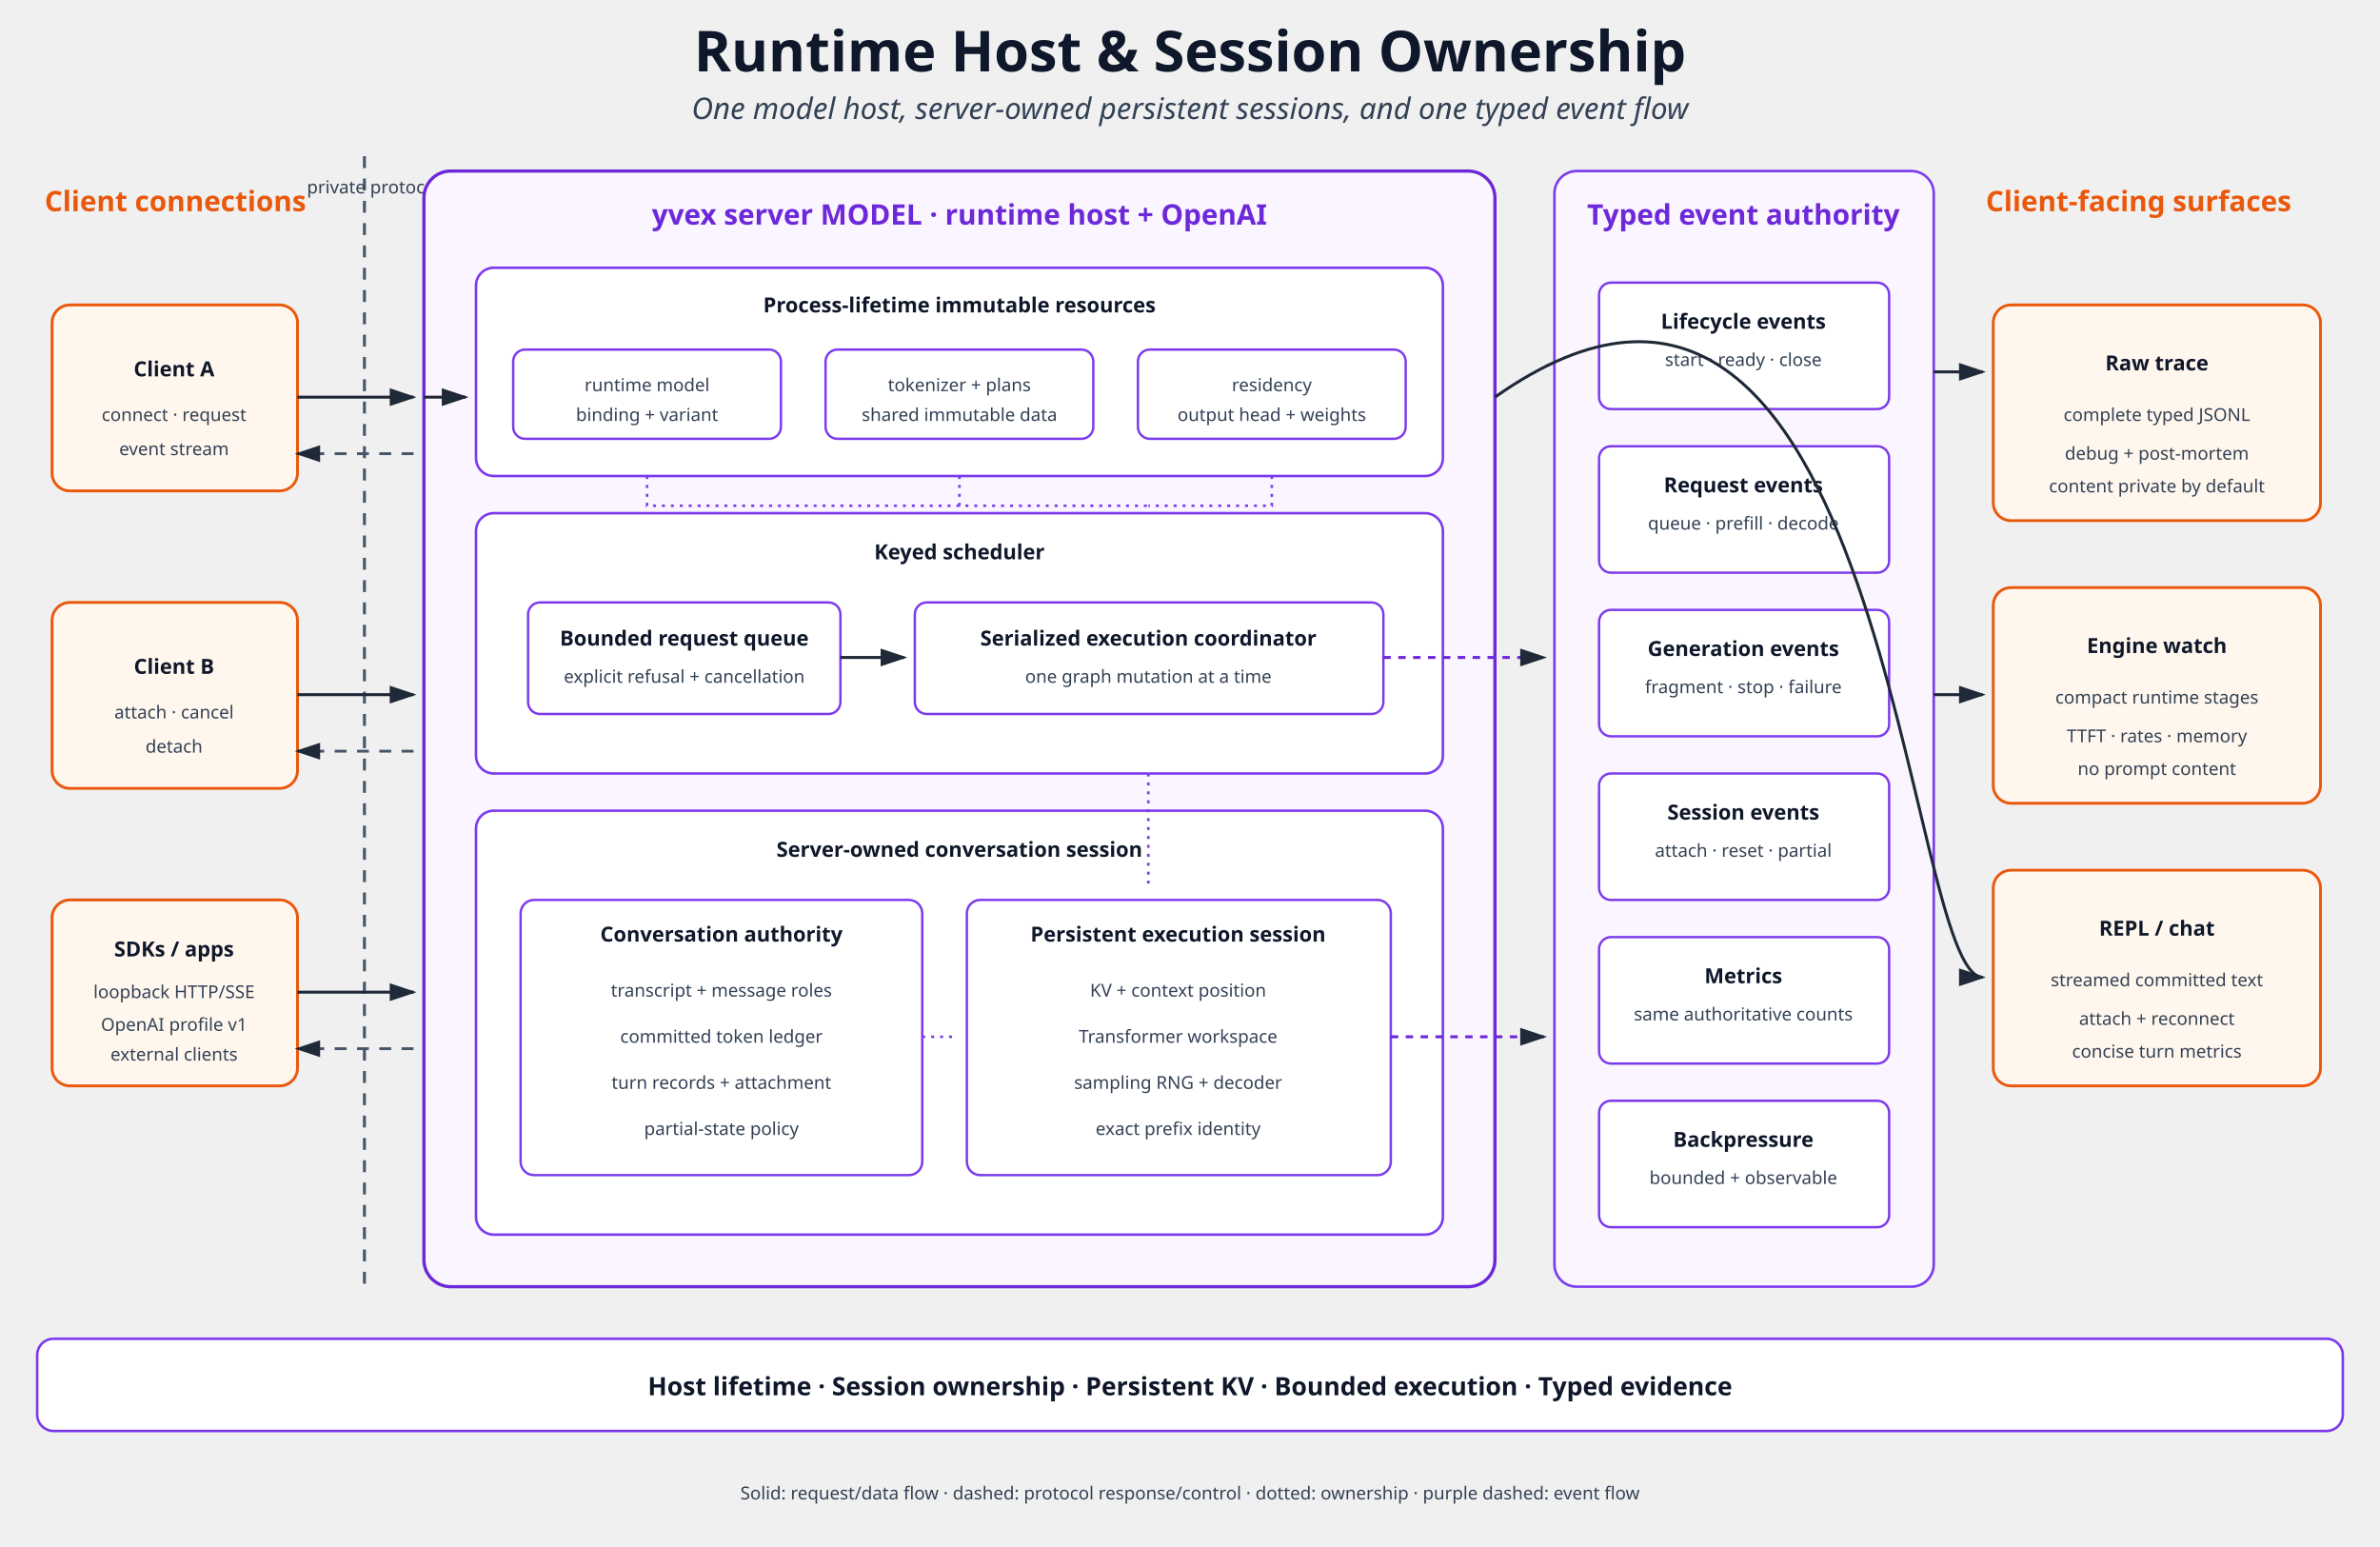
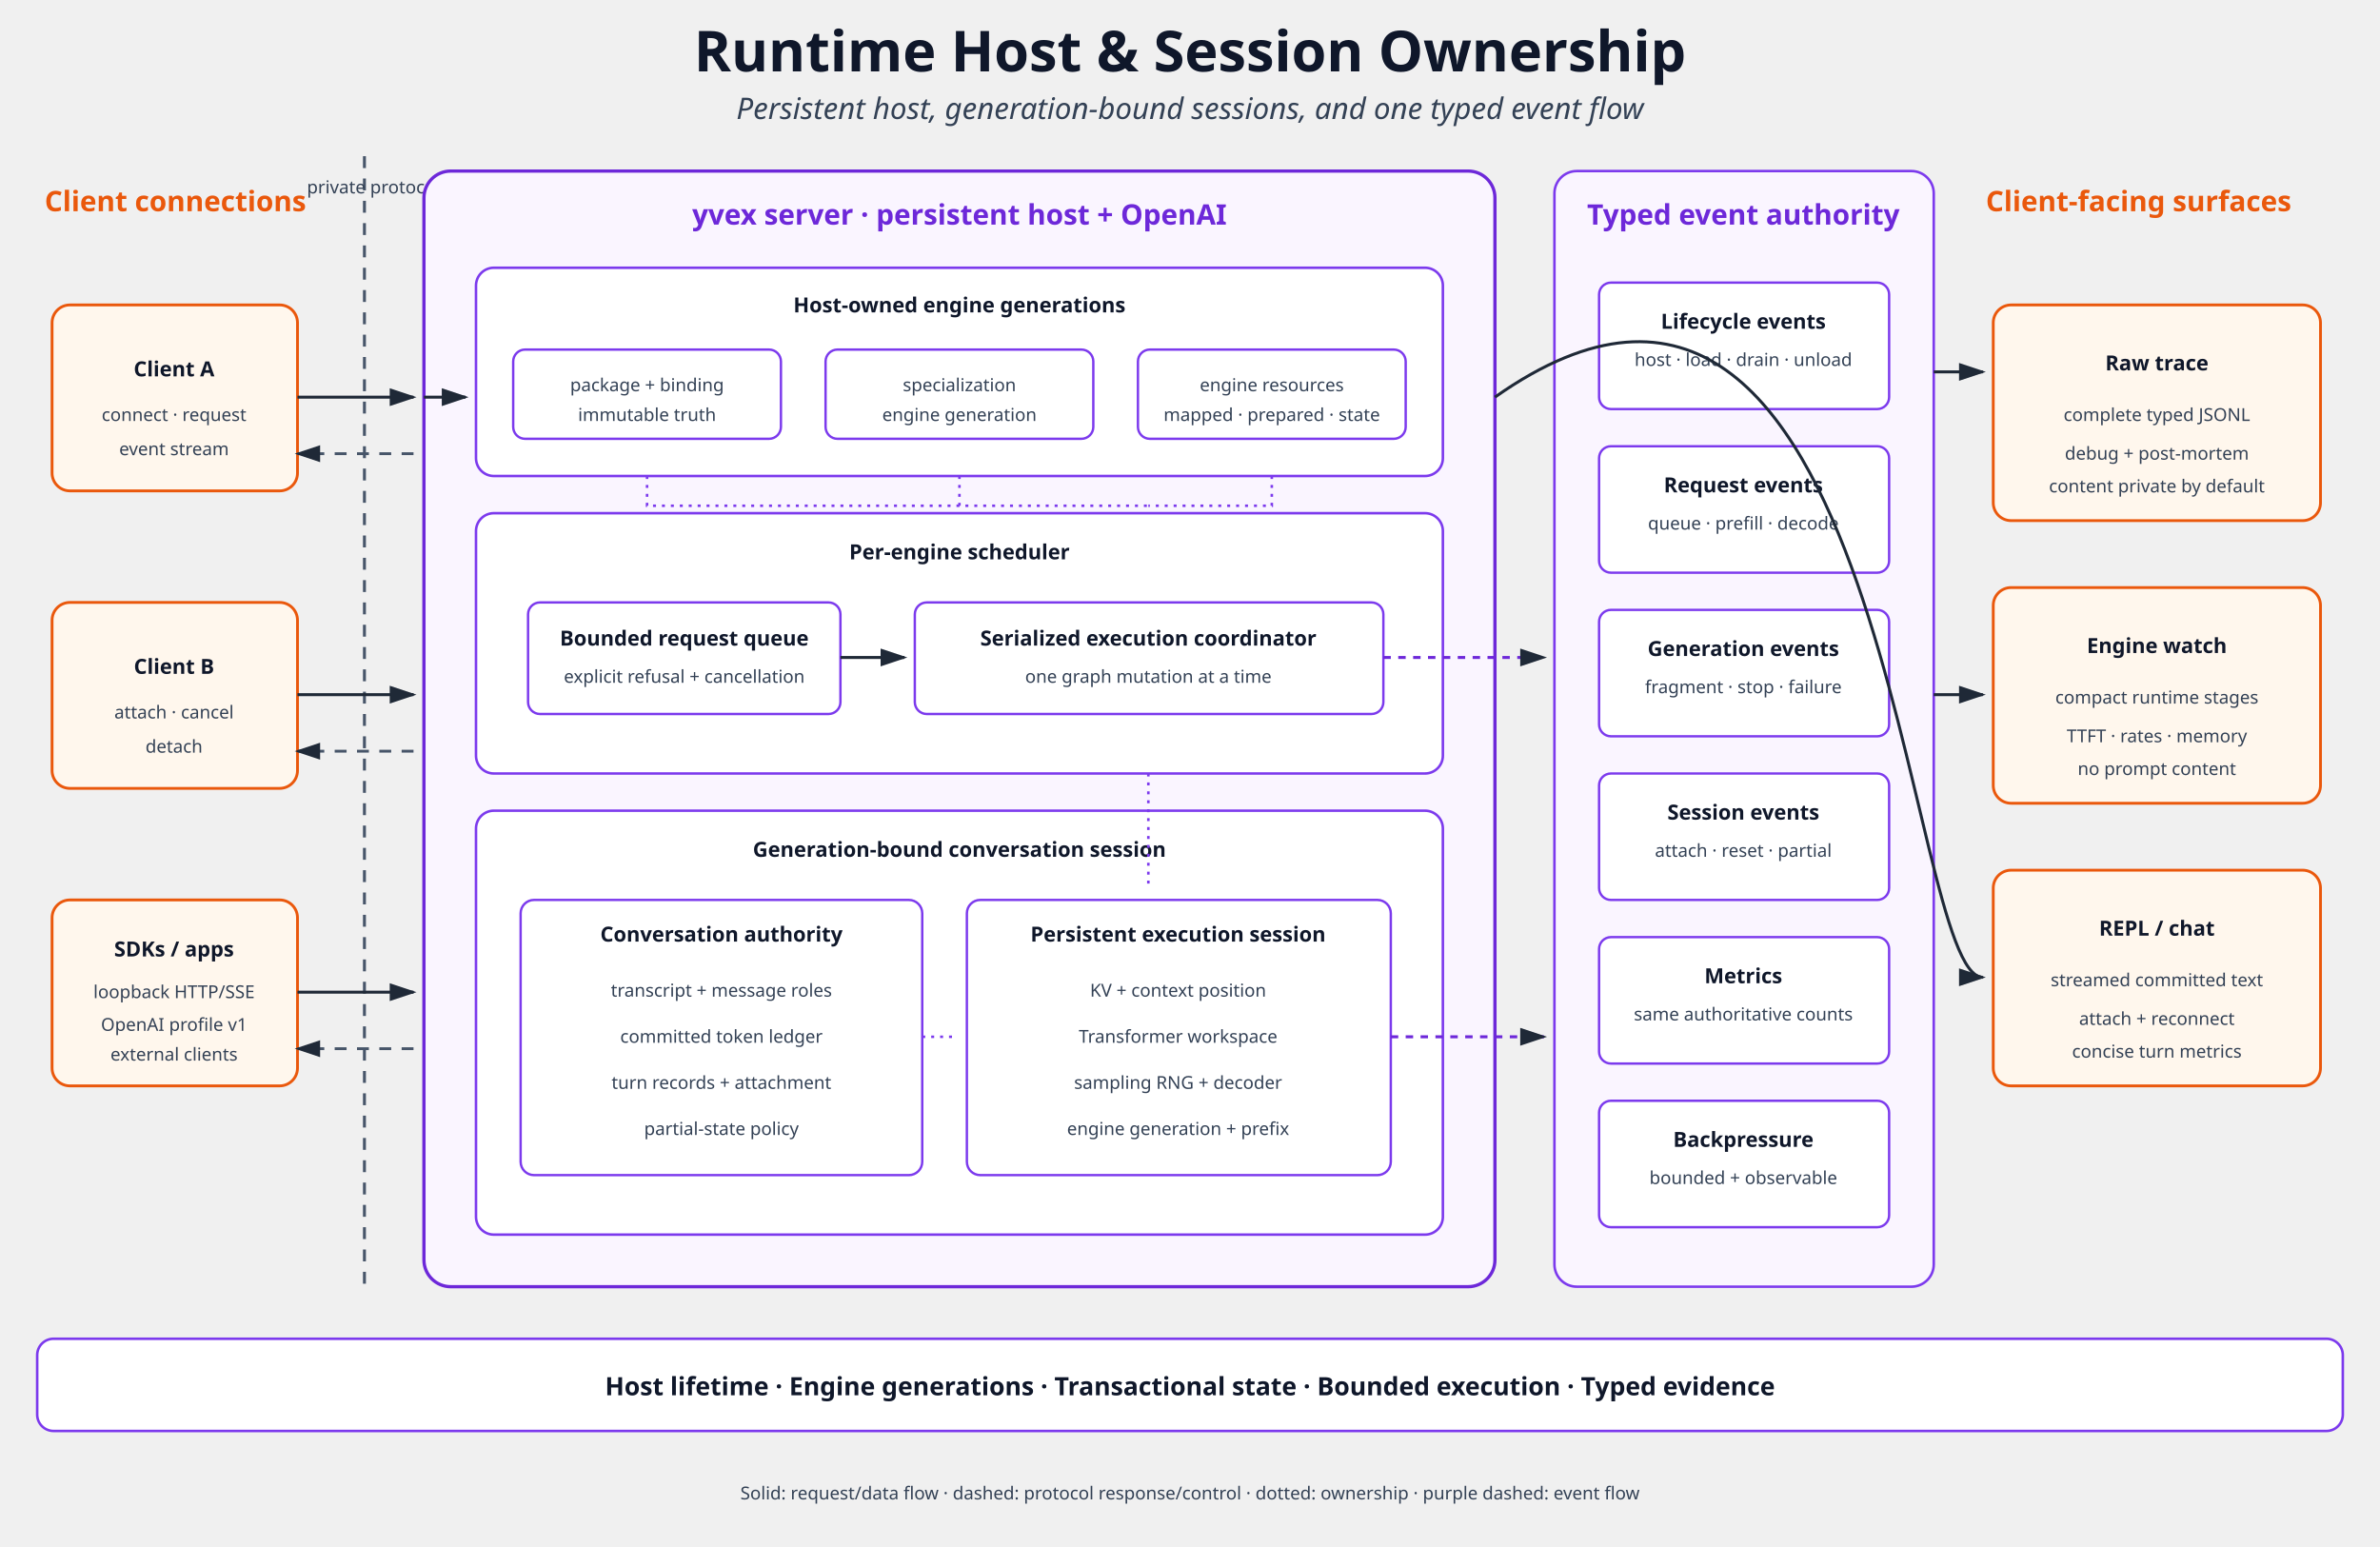
<svg xmlns="http://www.w3.org/2000/svg" width="1600" height="1040" viewBox="0 0 1600 1040" role="img" aria-labelledby="title desc">
  <defs>
    <marker id="arrow" markerWidth="10" markerHeight="10" refX="8" refY="3" orient="auto" markerUnits="strokeWidth">
      <path d="M0 0L0 6L9 3z" class="arrow-fill" />
    </marker>
    <style>
      :root{color-scheme:light dark}.host{fill:#faf5ff;stroke:#6d28d9;stroke-width:2.2}.group{fill:#fff;stroke:#7c3aed;stroke-width:1.7}.client-box{fill:#fff7ed;stroke:#ea580c;stroke-width:1.9}.event-box{fill:#faf5ff;stroke:#7c3aed;stroke-width:1.7}.surface{fill:#fff7ed;stroke:#ea580c;stroke-width:1.9}.state{fill:#fff;stroke:#7c3aed;stroke-width:1.6}.head{fill:#0f172a;font-family:sans-serif;font-size:38px;font-weight:700;text-anchor:middle}.subhead{fill:#334155;font-family:sans-serif;font-size:20px;font-style:italic;text-anchor:middle}.section{font-family:sans-serif;font-size:19px;font-weight:700}.text{fill:#0f172a;font-family:sans-serif;font-size:14px;font-weight:600;text-anchor:middle}.small{fill:#334155;font-family:sans-serif;font-size:12px;text-anchor:middle}.line{fill:none;stroke:#1f2937;stroke-width:2;marker-end:url(#arrow)}.control{fill:none;stroke:#475569;stroke-width:1.9;stroke-dasharray:8 7;marker-end:url(#arrow)}.event{fill:none;stroke:#6d28d9;stroke-width:2;stroke-dasharray:5 5;marker-end:url(#arrow)}.assoc{fill:none;stroke:#7c3aed;stroke-width:1.7;stroke-dasharray:2 4}.divider{stroke:#475569;stroke-width:2;stroke-dasharray:8 7}.arrow-fill{fill:#1f2937}.foot{fill:#0f172a;font-family:sans-serif;font-size:17px;font-weight:600;text-anchor:middle}
      @media (prefers-color-scheme: dark){.host,.event-box{fill:#2e1065;stroke:#c4b5fd}.group,.state{fill:#111827;stroke:#c4b5fd}.client-box,.surface{fill:#431407;stroke:#fdba74}.head,.section,.text,.foot{fill:#f8fafc}.subhead,.small{fill:#cbd5e1}.line,.control{stroke:#e2e8f0}.event,.assoc{stroke:#c4b5fd}.divider{stroke:#94a3b8}.arrow-fill{fill:#e2e8f0}}
    </style>
  </defs>
  <text class="head" x="800" y="48">Runtime Host &amp; Session Ownership</text>
-   <text class="subhead" x="800" y="80">One model host, server-owned persistent sessions, and one typed event flow</text>
+   <text class="subhead" x="800" y="80">Persistent host, generation-bound sessions, and one typed event flow</text>
  <text class="section" x="30" y="142" fill="#ea580c">Client connections</text>
  <line class="divider" x1="245" y1="105" x2="245" y2="865" />
  <text class="small" x="280" y="130">private protocol boundary</text>
  <g transform="translate(35 205)">
    <rect class="client-box" width="165" height="125" rx="12" />
    <text class="text" x="82" y="48">Client A</text>
    <text class="small" x="82" y="78">connect · request</text>
    <text class="small" x="82" y="101">event stream</text>
  </g>
  <g transform="translate(35 405)">
    <rect class="client-box" width="165" height="125" rx="12" />
    <text class="text" x="82" y="48">Client B</text>
    <text class="small" x="82" y="78">attach · cancel</text>
    <text class="small" x="82" y="101">detach</text>
  </g>
  <g transform="translate(35 605)">
    <rect class="client-box" width="165" height="125" rx="12" />
    <text class="text" x="82" y="38">SDKs / apps</text>
    <text class="small" x="82" y="66">loopback HTTP/SSE</text>
    <text class="small" x="82" y="88">OpenAI profile v1</text>
    <text class="small" x="82" y="108">external clients</text>
  </g>
  <rect class="host" x="285" y="115" width="720" height="750" rx="18" />
-   <text class="section" x="645" y="151" fill="#6d28d9" text-anchor="middle">yvex server MODEL · runtime host + OpenAI</text>
+   <text class="section" x="645" y="151" fill="#6d28d9" text-anchor="middle">yvex server · persistent host + OpenAI</text>
  <rect class="group" x="320" y="180" width="650" height="140" rx="12" />
-   <text class="text" x="645" y="210">Process-lifetime immutable resources</text>
+   <text class="text" x="645" y="210">Host-owned engine generations</text>
  <rect class="state" x="345" y="235" width="180" height="60" rx="8" />
-   <text class="small" x="435" y="263">runtime model</text>
-   <text class="small" x="435" y="283">binding + variant</text>
+   <text class="small" x="435" y="263">package + binding</text>
+   <text class="small" x="435" y="283">immutable truth</text>
  <rect class="state" x="555" y="235" width="180" height="60" rx="8" />
-   <text class="small" x="645" y="263">tokenizer + plans</text>
-   <text class="small" x="645" y="283">shared immutable data</text>
+   <text class="small" x="645" y="263">specialization</text>
+   <text class="small" x="645" y="283">engine generation</text>
  <rect class="state" x="765" y="235" width="180" height="60" rx="8" />
-   <text class="small" x="855" y="263">residency</text>
-   <text class="small" x="855" y="283">output head + weights</text>
+   <text class="small" x="855" y="263">engine resources</text>
+   <text class="small" x="855" y="283">mapped · prepared · state</text>
  <rect class="group" x="320" y="345" width="650" height="175" rx="12" />
-   <text class="text" x="645" y="376">Keyed scheduler</text>
+   <text class="text" x="645" y="376">Per-engine scheduler</text>
  <rect class="state" x="355" y="405" width="210" height="75" rx="8" />
  <text class="text" x="460" y="434">Bounded request queue</text>
  <text class="small" x="460" y="459">explicit refusal + cancellation</text>
  <rect class="state" x="615" y="405" width="315" height="75" rx="8" />
  <text class="text" x="772" y="434">Serialized execution coordinator</text>
  <text class="small" x="772" y="459">one graph mutation at a time</text>
  <path class="line" d="M565 442H608" />
  <path class="assoc" d="M435 320V340H772" />
  <path class="assoc" d="M645 320V340" />
  <path class="assoc" d="M855 320V340H772" />
  <rect class="group" x="320" y="545" width="650" height="285" rx="12" />
-   <text class="text" x="645" y="576">Server-owned conversation session</text>
+   <text class="text" x="645" y="576">Generation-bound conversation session</text>
  <rect class="state" x="350" y="605" width="270" height="185" rx="9" />
  <text class="text" x="485" y="633">Conversation authority</text>
  <text class="small" x="485" y="670">transcript + message roles</text>
  <text class="small" x="485" y="701">committed token ledger</text>
  <text class="small" x="485" y="732">turn records + attachment</text>
  <text class="small" x="485" y="763">partial-state policy</text>
  <rect class="state" x="650" y="605" width="285" height="185" rx="9" />
  <text class="text" x="792" y="633">Persistent execution session</text>
  <text class="small" x="792" y="670">KV + context position</text>
  <text class="small" x="792" y="701">Transformer workspace</text>
  <text class="small" x="792" y="732">sampling RNG + decoder</text>
-   <text class="small" x="792" y="763">exact prefix identity</text>
+   <text class="small" x="792" y="763">engine generation + prefix</text>
  <path class="assoc" d="M620 697H643" />
  <path class="assoc" d="M772 520V598" />
  <path class="line" d="M200 267H278" />
  <path class="control" d="M278 305H200" />
  <path class="line" d="M200 467H278" />
  <path class="control" d="M278 505H200" />
  <path class="line" d="M200 667H278" />
  <path class="control" d="M278 705H200" />
  <path class="line" d="M285 267H313" />
  <rect class="event-box" x="1045" y="115" width="255" height="750" rx="15" />
  <text class="section" x="1172" y="151" fill="#6d28d9" text-anchor="middle">Typed event authority</text>
  <g transform="translate(1075 190)">
    <rect class="state" width="195" height="85" rx="8" />
    <text class="text" x="97" y="31">Lifecycle events</text>
-     <text class="small" x="97" y="56">start · ready · close</text>
+     <text class="small" x="97" y="56">host · load · drain · unload</text>
  </g>
  <g transform="translate(1075 300)">
    <rect class="state" width="195" height="85" rx="8" />
    <text class="text" x="97" y="31">Request events</text>
    <text class="small" x="97" y="56">queue · prefill · decode</text>
  </g>
  <g transform="translate(1075 410)">
    <rect class="state" width="195" height="85" rx="8" />
    <text class="text" x="97" y="31">Generation events</text>
    <text class="small" x="97" y="56">fragment · stop · failure</text>
  </g>
  <g transform="translate(1075 520)">
    <rect class="state" width="195" height="85" rx="8" />
    <text class="text" x="97" y="31">Session events</text>
    <text class="small" x="97" y="56">attach · reset · partial</text>
  </g>
  <g transform="translate(1075 630)">
    <rect class="state" width="195" height="85" rx="8" />
    <text class="text" x="97" y="31">Metrics</text>
    <text class="small" x="97" y="56">same authoritative counts</text>
  </g>
  <g transform="translate(1075 740)">
    <rect class="state" width="195" height="85" rx="8" />
    <text class="text" x="97" y="31">Backpressure</text>
    <text class="small" x="97" y="56">bounded + observable</text>
  </g>
  <path class="event" d="M930 442H1038" />
  <path class="event" d="M935 697H1038" />
  <text class="section" x="1335" y="142" fill="#ea580c">Client-facing surfaces</text>
  <g transform="translate(1340 205)">
    <rect class="surface" width="220" height="145" rx="12" />
    <text class="text" x="110" y="44">Raw trace</text>
    <text class="small" x="110" y="78">complete typed JSONL</text>
    <text class="small" x="110" y="104">debug + post-mortem</text>
    <text class="small" x="110" y="126">content private by default</text>
  </g>
  <g transform="translate(1340 395)">
    <rect class="surface" width="220" height="145" rx="12" />
    <text class="text" x="110" y="44">Engine watch</text>
    <text class="small" x="110" y="78">compact runtime stages</text>
    <text class="small" x="110" y="104">TTFT · rates · memory</text>
    <text class="small" x="110" y="126">no prompt content</text>
  </g>
  <g transform="translate(1340 585)">
    <rect class="surface" width="220" height="145" rx="12" />
    <text class="text" x="110" y="44">REPL / chat</text>
    <text class="small" x="110" y="78">streamed committed text</text>
    <text class="small" x="110" y="104">attach + reconnect</text>
    <text class="small" x="110" y="126">concise turn metrics</text>
  </g>
  <path class="line" d="M1300 250H1333" />
  <path class="line" d="M1300 467H1333" />
  <path class="line" d="M1005 267C1270 80 1280 657 1333 657" />
  <rect class="group" x="25" y="900" width="1550" height="62" rx="11" />
-   <text class="foot" x="800" y="938">Host lifetime  ·  Session ownership  ·  Persistent KV  ·  Bounded execution  ·  Typed evidence</text>
+   <text class="foot" x="800" y="938">Host lifetime  ·  Engine generations  ·  Transactional state  ·  Bounded execution  ·  Typed evidence</text>
  <text class="small" x="800" y="1008">Solid: request/data flow   ·   dashed: protocol response/control   ·   dotted: ownership   ·   purple dashed: event flow</text>
</svg>
